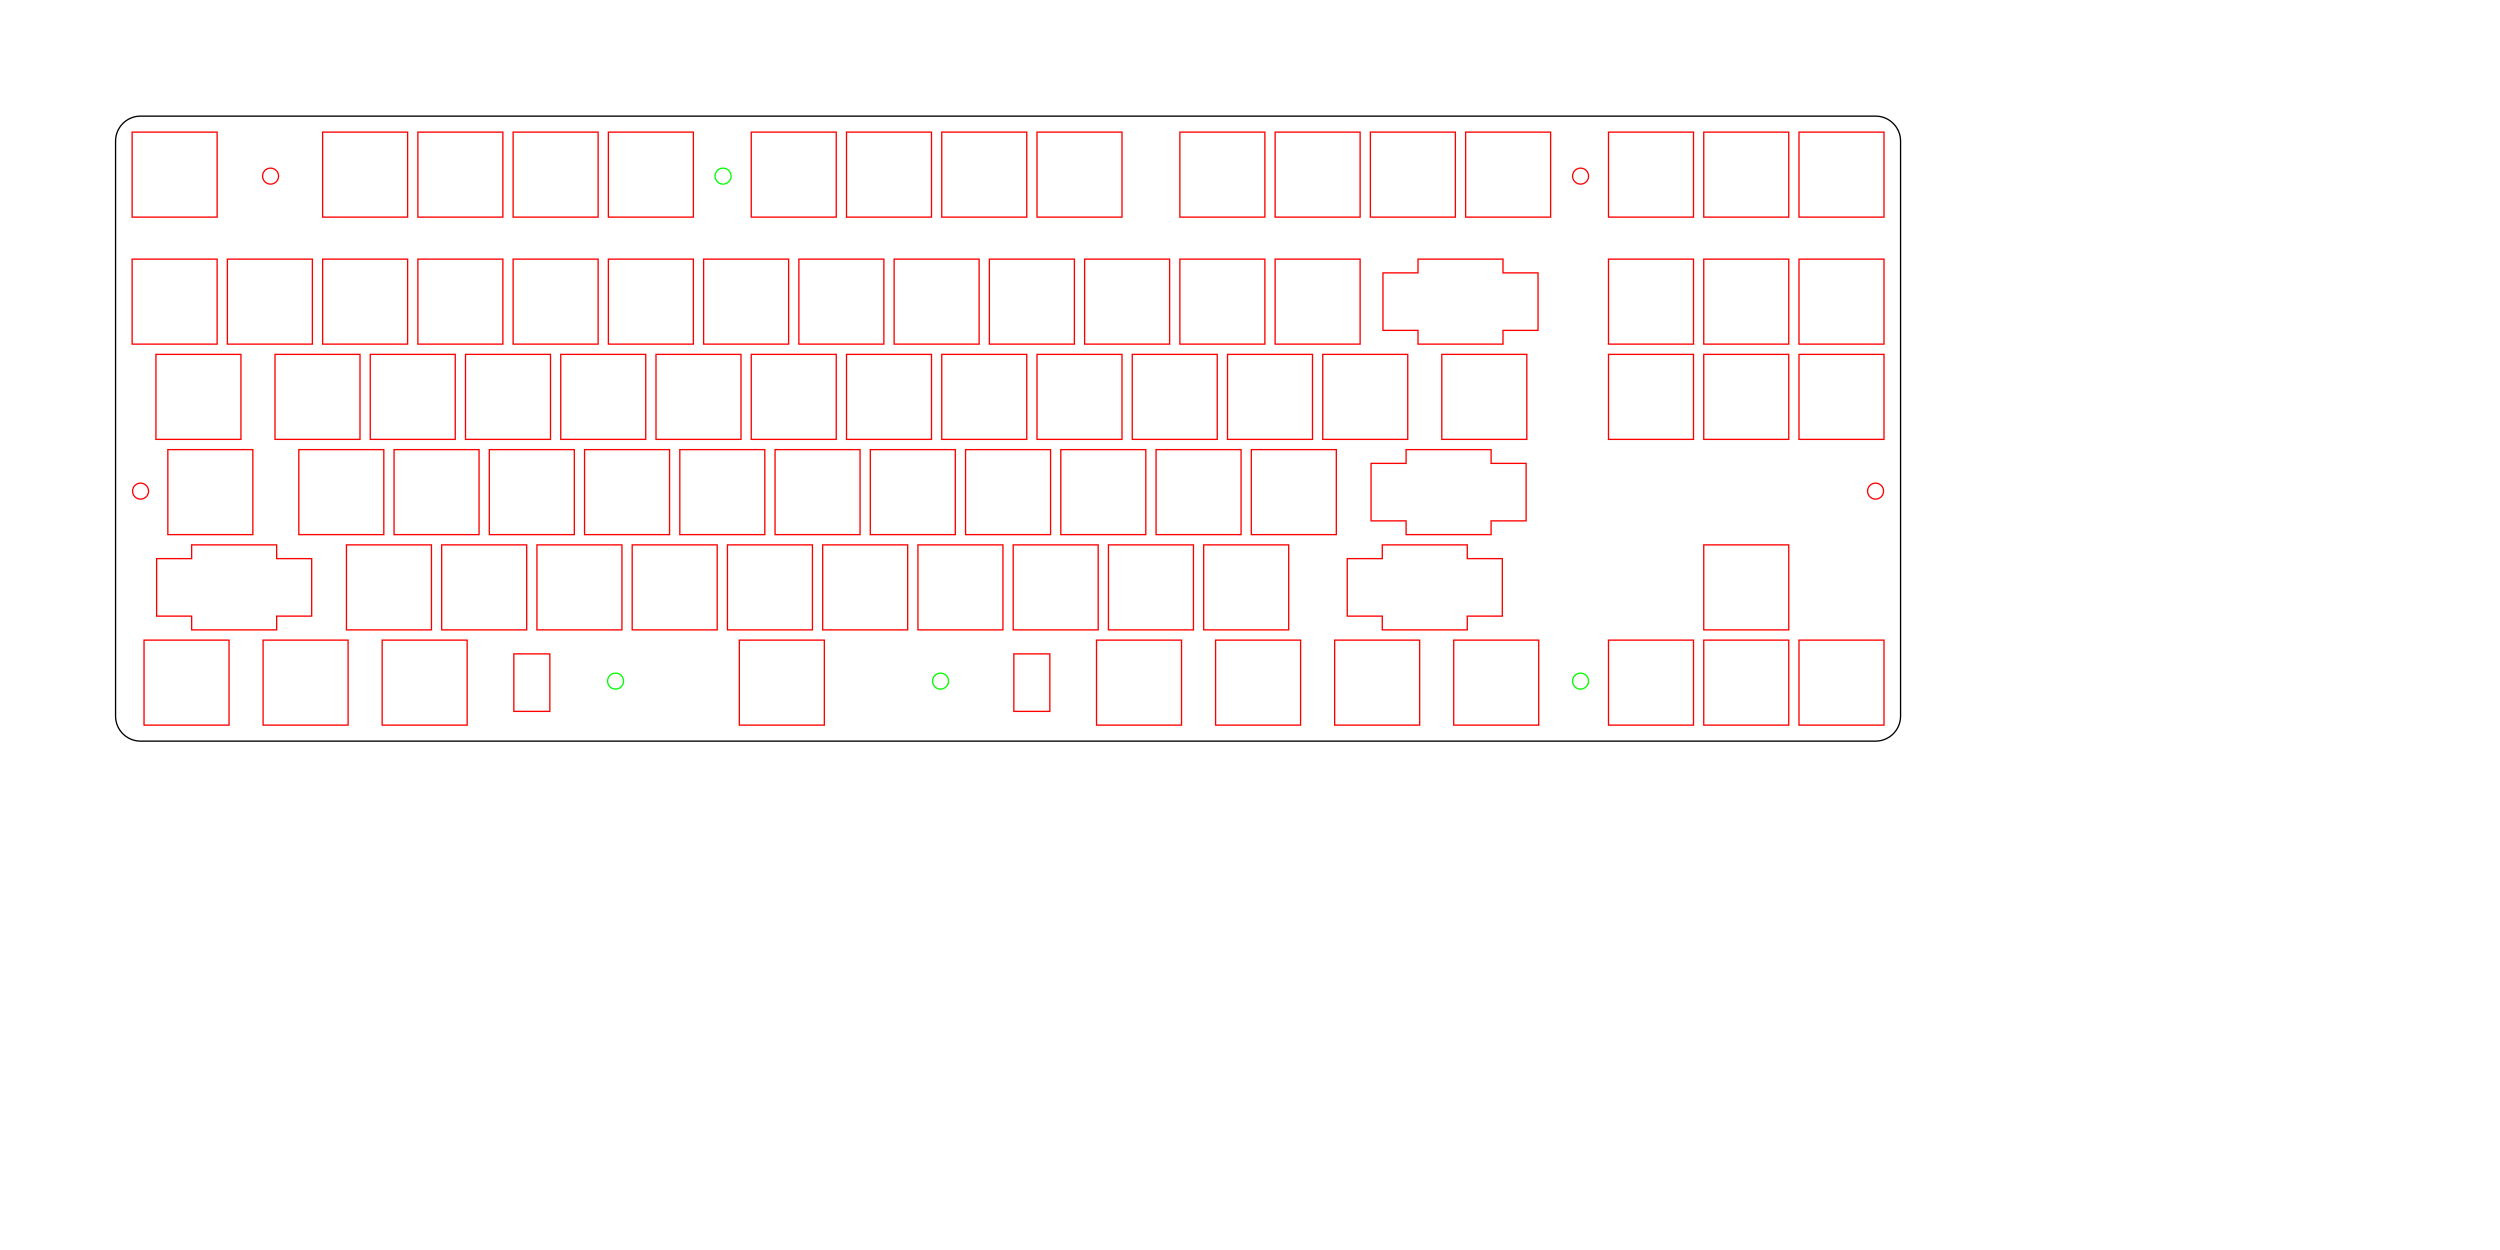
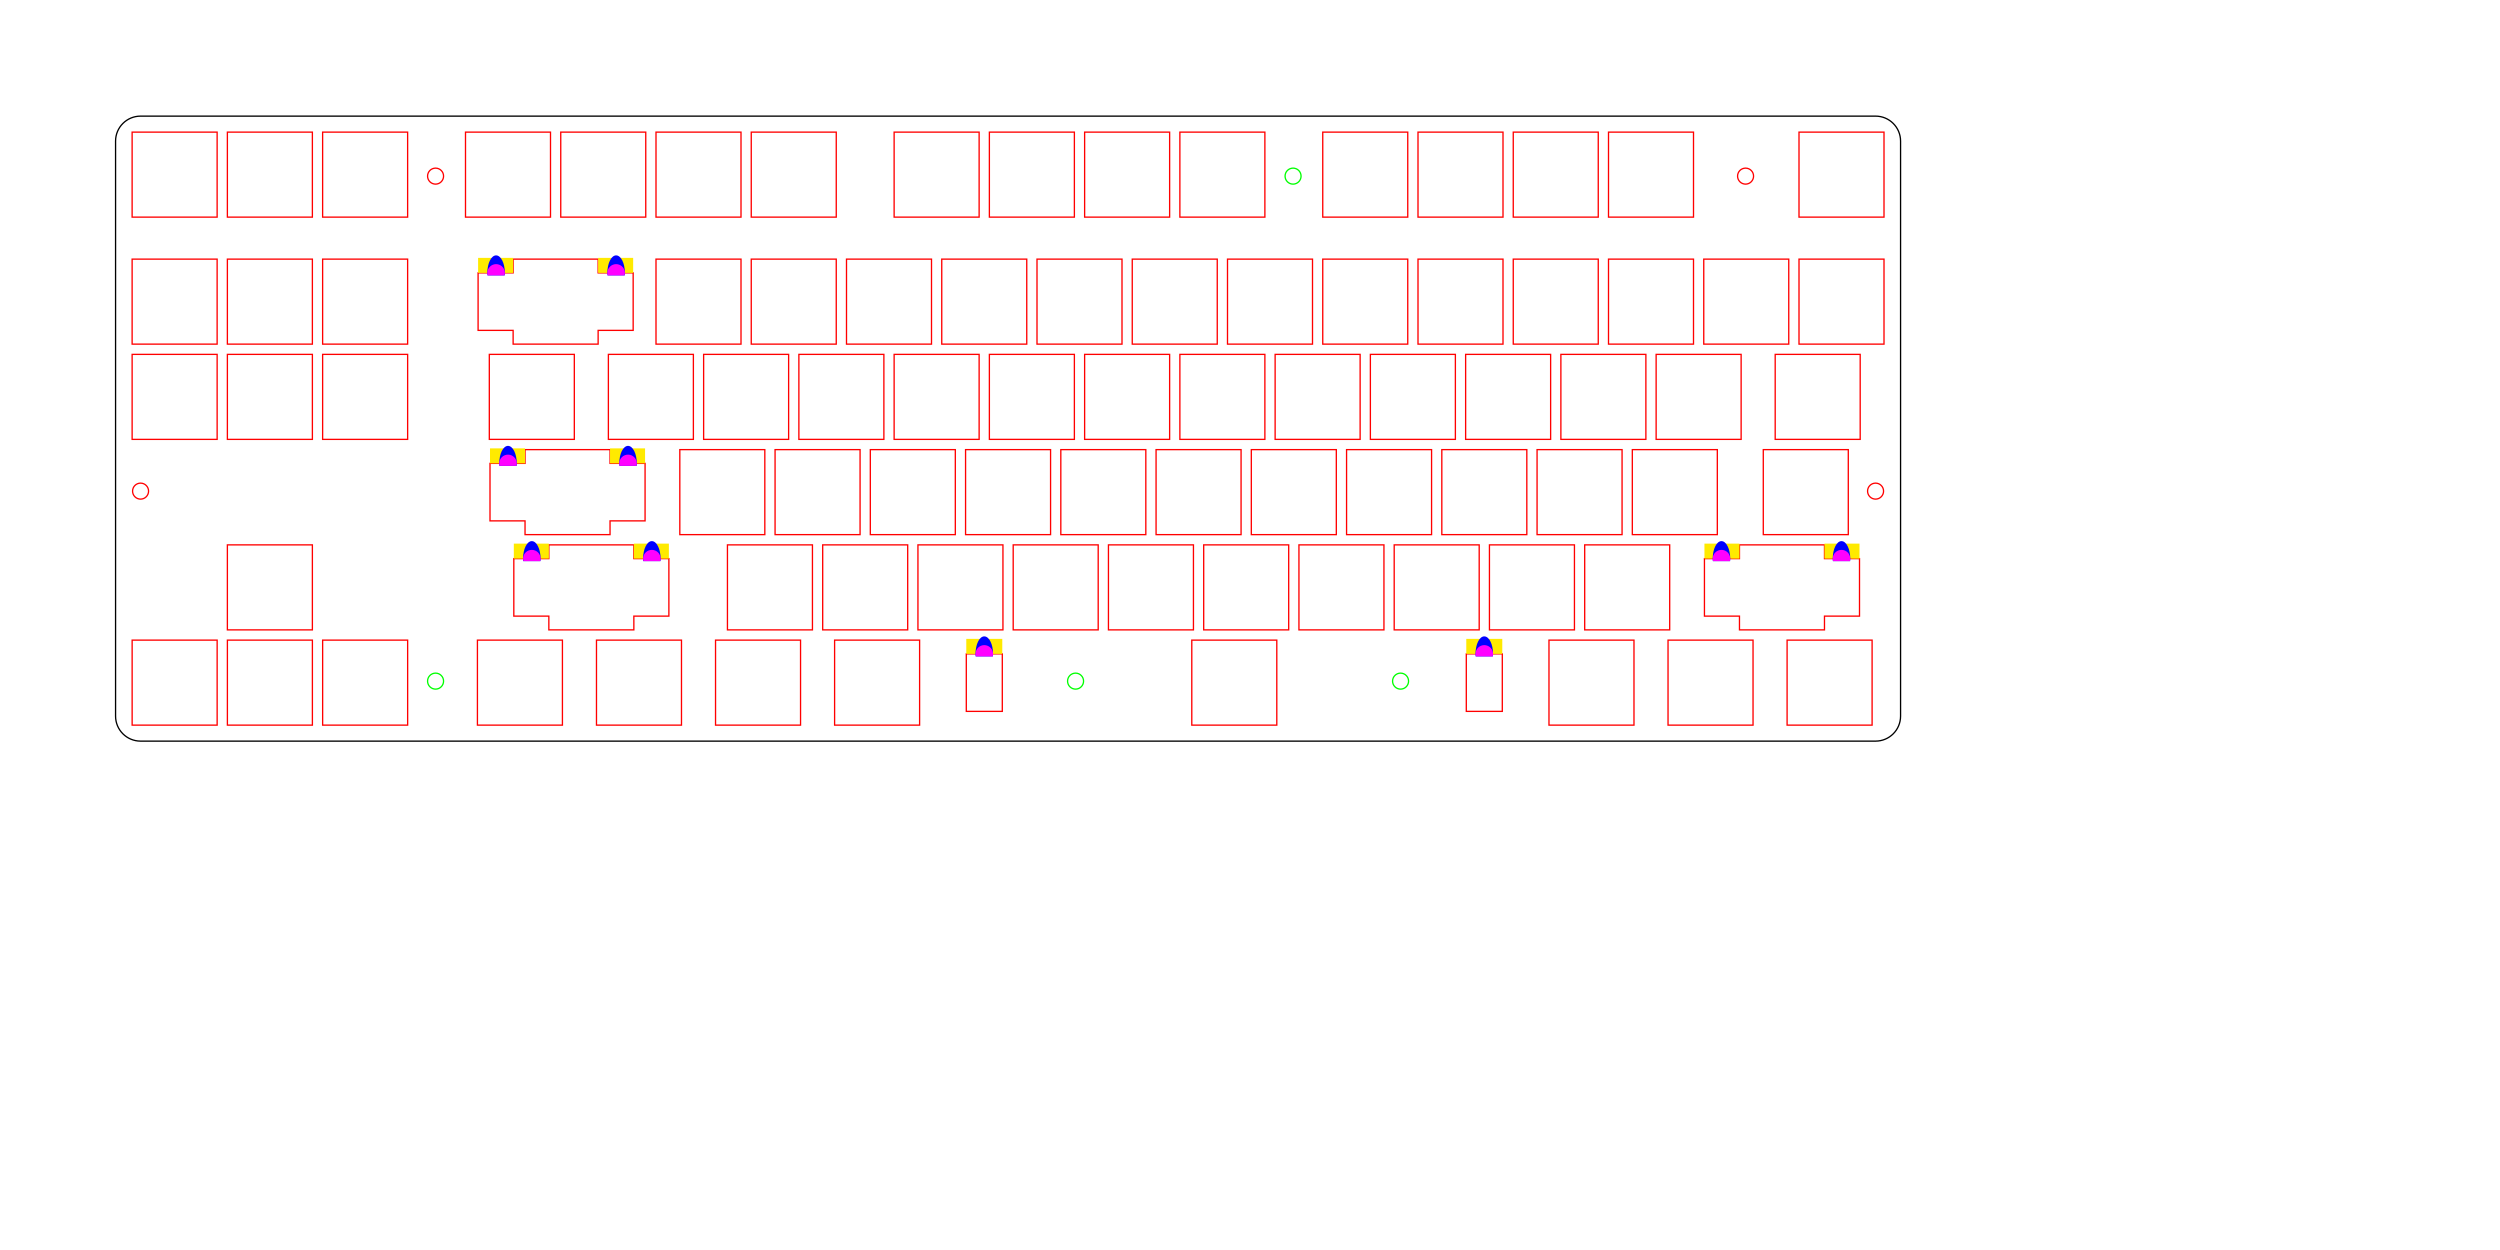
<svg xmlns="http://www.w3.org/2000/svg" width="500mm" height="250mm" viewBox="0 0 500 250" version="1.1" id="svg8">
  <defs id="defs5" />
  <g id="layer1">
    <g id="g5">
-       <path style="fill:none;stroke:#000000;stroke-width:0.265px;stroke-linecap:butt;stroke-linejoin:miter;stroke-opacity:1" d=" m 380.113,28.225 c 0,-2.761 -2.239,-5 -5,-5 h -347 c -2.761,0 -5,2.239 -5,5 v 115 c 0,2.761 2.239,5 5,5 h 347 c 2.761,0 5,-2.239 5,-5 z" id="path1" />
-       <path id="path91" style="fill:none;stroke:#ff0000;stroke-width:0.265px;stroke-linecap:butt;stroke-linejoin:miter;stroke-opacity:1" d="M 26.425 26.425 L 26.425 43.425 L 43.425 43.425 L 43.425 26.425 L 26.425 26.425 z M 64.525 26.425 L 64.525 43.425 L 81.525 43.425 L 81.525 26.425 L 64.525 26.425 z M 83.575 26.425 L 83.575 43.425 L 100.575 43.425 L 100.575 26.425 L 83.575 26.425 z M 102.625 26.425 L 102.625 43.425 L 119.625 43.425 L 119.625 26.425 L 102.625 26.425 z M 121.675 26.425 L 121.675 43.425 L 138.675 43.425 L 138.675 26.425 L 121.675 26.425 z M 150.25 26.425 L 150.25 43.425 L 167.25 43.425 L 167.25 26.425 L 150.25 26.425 z M 169.3 26.425 L 169.3 43.425 L 186.3 43.425 L 186.3 26.425 L 169.3 26.425 z M 188.35 26.425 L 188.35 43.425 L 205.35 43.425 L 205.35 26.425 L 188.35 26.425 z M 207.4 26.425 L 207.4 43.425 L 224.4 43.425 L 224.4 26.425 L 207.4 26.425 z M 235.975 26.425 L 235.975 43.425 L 252.975 43.425 L 252.975 26.425 L 235.975 26.425 z M 255.025 26.425 L 255.025 43.425 L 272.025 43.425 L 272.025 26.425 L 255.025 26.425 z M 274.075 26.425 L 274.075 43.425 L 291.075 43.425 L 291.075 26.425 L 274.075 26.425 z M 293.125 26.425 L 293.125 43.425 L 310.125 43.425 L 310.125 26.425 L 293.125 26.425 z M 321.7 26.425 L 321.7 43.425 L 338.7 43.425 L 338.7 26.425 L 321.7 26.425 z M 340.75 26.425 L 340.75 43.425 L 357.75 43.425 L 357.75 26.425 L 340.75 26.425 z M 359.8 26.425 L 359.8 43.425 L 376.8 43.425 L 376.8 26.425 L 359.8 26.425 z M 26.425 51.825 L 26.425 68.825 L 43.425 68.825 L 43.425 51.825 L 26.425 51.825 z M 45.475 51.825 L 45.475 68.825 L 62.475 68.825 L 62.475 51.825 L 45.475 51.825 z M 64.525 51.825 L 64.525 68.825 L 81.525 68.825 L 81.525 51.825 L 64.525 51.825 z M 83.575 51.825 L 83.575 68.825 L 100.575 68.825 L 100.575 51.825 L 83.575 51.825 z M 102.625 51.825 L 102.625 68.825 L 119.625 68.825 L 119.625 51.825 L 102.625 51.825 z M 121.675 51.825 L 121.675 68.825 L 138.675 68.825 L 138.675 51.825 L 121.675 51.825 z M 140.725 51.825 L 140.725 68.825 L 157.725 68.825 L 157.725 51.825 L 140.725 51.825 z M 159.775 51.825 L 159.775 68.825 L 176.775 68.825 L 176.775 51.825 L 159.775 51.825 z M 178.825 51.825 L 178.825 68.825 L 195.825 68.825 L 195.825 51.825 L 178.825 51.825 z M 197.875 51.825 L 197.875 68.825 L 214.875 68.825 L 214.875 51.825 L 197.875 51.825 z M 216.925 51.825 L 216.925 68.825 L 233.925 68.825 L 233.925 51.825 L 216.925 51.825 z M 235.975 51.825 L 235.975 68.825 L 252.975 68.825 L 252.975 51.825 L 235.975 51.825 z M 255.025 51.825 L 255.025 68.825 L 272.025 68.825 L 272.025 51.825 L 255.025 51.825 z M 283.6 51.825 L 283.6 54.575 L 276.594 54.575 L 276.594 66.075 L 283.6 66.075 L 283.6 68.825 L 300.6 68.825 L 300.6 66.075 L 307.606 66.075 L 307.606 54.575 L 300.6 54.575 L 300.6 51.825 L 283.6 51.825 z M 321.7 51.825 L 321.7 68.825 L 338.7 68.825 L 338.7 51.825 L 321.7 51.825 z M 340.75 51.825 L 340.75 68.825 L 357.75 68.825 L 357.75 51.825 L 340.75 51.825 z M 359.8 51.825 L 359.8 68.825 L 376.8 68.825 L 376.8 51.825 L 359.8 51.825 z M 31.187 70.875 L 31.187 87.875 L 48.188 87.875 L 48.188 70.875 L 31.187 70.875 z M 55 70.875 L 55 87.875 L 72 87.875 L 72 70.875 L 55 70.875 z M 74.05 70.875 L 74.05 87.875 L 91.05 87.875 L 91.05 70.875 L 74.05 70.875 z M 93.1 70.875 L 93.1 87.875 L 110.1 87.875 L 110.1 70.875 L 93.1 70.875 z M 112.15 70.875 L 112.15 87.875 L 129.15 87.875 L 129.15 70.875 L 112.15 70.875 z M 131.2 70.875 L 131.2 87.875 L 148.2 87.875 L 148.2 70.875 L 131.2 70.875 z M 150.25 70.875 L 150.25 87.875 L 167.25 87.875 L 167.25 70.875 L 150.25 70.875 z M 169.3 70.875 L 169.3 87.875 L 186.3 87.875 L 186.3 70.875 L 169.3 70.875 z M 188.35 70.875 L 188.35 87.875 L 205.35 87.875 L 205.35 70.875 L 188.35 70.875 z M 207.4 70.875 L 207.4 87.875 L 224.4 87.875 L 224.4 70.875 L 207.4 70.875 z M 226.45 70.875 L 226.45 87.875 L 243.45 87.875 L 243.45 70.875 L 226.45 70.875 z M 245.5 70.875 L 245.5 87.875 L 262.5 87.875 L 262.5 70.875 L 245.5 70.875 z M 264.55 70.875 L 264.55 87.875 L 281.55 87.875 L 281.55 70.875 L 264.55 70.875 z M 288.362 70.875 L 288.362 87.875 L 305.363 87.875 L 305.363 70.875 L 288.362 70.875 z M 321.7 70.875 L 321.7 87.875 L 338.7 87.875 L 338.7 70.875 L 321.7 70.875 z M 340.75 70.875 L 340.75 87.875 L 357.75 87.875 L 357.75 70.875 L 340.75 70.875 z M 359.8 70.875 L 359.8 87.875 L 376.8 87.875 L 376.8 70.875 L 359.8 70.875 z M 33.568 89.925 L 33.568 106.925 L 50.569 106.925 L 50.569 89.925 L 33.568 89.925 z M 59.762 89.925 L 59.762 106.925 L 76.763 106.925 L 76.763 89.925 L 59.762 89.925 z M 78.812 89.925 L 78.812 106.925 L 95.813 106.925 L 95.813 89.925 L 78.812 89.925 z M 97.862 89.925 L 97.862 106.925 L 114.863 106.925 L 114.863 89.925 L 97.862 89.925 z M 116.912 89.925 L 116.912 106.925 L 133.913 106.925 L 133.913 89.925 L 116.912 89.925 z M 135.962 89.925 L 135.962 106.925 L 152.963 106.925 L 152.963 89.925 L 135.962 89.925 z M 155.012 89.925 L 155.012 106.925 L 172.013 106.925 L 172.013 89.925 L 155.012 89.925 z M 174.062 89.925 L 174.062 106.925 L 191.063 106.925 L 191.063 89.925 L 174.062 89.925 z M 193.112 89.925 L 193.112 106.925 L 210.113 106.925 L 210.113 89.925 L 193.112 89.925 z M 212.162 89.925 L 212.162 106.925 L 229.163 106.925 L 229.163 89.925 L 212.162 89.925 z M 231.212 89.925 L 231.212 106.925 L 248.213 106.925 L 248.213 89.925 L 231.212 89.925 z M 250.262 89.925 L 250.262 106.925 L 267.263 106.925 L 267.263 89.925 L 250.262 89.925 z M 281.218 89.925 L 281.218 92.675 L 274.213 92.675 L 274.213 104.175 L 281.218 104.175 L 281.218 106.925 L 298.219 106.925 L 298.219 104.175 L 305.225 104.175 L 305.225 92.675 L 298.219 92.675 L 298.219 89.925 L 281.218 89.925 z M 38.331 108.975 L 38.331 111.725 L 31.325 111.725 L 31.325 123.225 L 38.331 123.225 L 38.331 125.975 L 55.332 125.975 L 55.332 123.225 L 62.337 123.225 L 62.337 111.725 L 55.332 111.725 L 55.332 108.975 L 38.331 108.975 z M 69.287 108.975 L 69.287 125.975 L 86.288 125.975 L 86.288 108.975 L 69.287 108.975 z M 88.337 108.975 L 88.337 125.975 L 105.338 125.975 L 105.338 108.975 L 88.337 108.975 z M 107.387 108.975 L 107.387 125.975 L 124.388 125.975 L 124.388 108.975 L 107.387 108.975 z M 126.437 108.975 L 126.437 125.975 L 143.438 125.975 L 143.438 108.975 L 126.437 108.975 z M 145.487 108.975 L 145.487 125.975 L 162.488 125.975 L 162.488 108.975 L 145.487 108.975 z M 164.537 108.975 L 164.537 125.975 L 181.538 125.975 L 181.538 108.975 L 164.537 108.975 z M 183.587 108.975 L 183.587 125.975 L 200.588 125.975 L 200.588 108.975 L 183.587 108.975 z M 202.637 108.975 L 202.637 125.975 L 219.638 125.975 L 219.638 108.975 L 202.637 108.975 z M 221.687 108.975 L 221.687 125.975 L 238.688 125.975 L 238.688 108.975 L 221.687 108.975 z M 240.737 108.975 L 240.737 125.975 L 257.738 125.975 L 257.738 108.975 L 240.737 108.975 z M 276.456 108.975 L 276.456 111.725 L 269.45 111.725 L 269.45 123.225 L 276.456 123.225 L 276.456 125.975 L 293.457 125.975 L 293.457 123.225 L 300.462 123.225 L 300.462 111.725 L 293.457 111.725 L 293.457 108.975 L 276.456 108.975 z M 340.75 108.975 L 340.75 125.975 L 357.75 125.975 L 357.75 108.975 L 340.75 108.975 z M 28.806 128.025 L 28.806 145.025 L 45.807 145.025 L 45.807 128.025 L 28.806 128.025 z M 52.618 128.025 L 52.618 145.025 L 69.619 145.025 L 69.619 128.025 L 52.618 128.025 z M 76.431 128.025 L 76.431 145.025 L 93.432 145.025 L 93.432 128.025 L 76.431 128.025 z M 147.868 128.025 L 147.868 145.025 L 164.869 145.025 L 164.869 128.025 L 147.868 128.025 z M 219.306 128.025 L 219.306 145.025 L 236.307 145.025 L 236.307 128.025 L 219.306 128.025 z M 243.118 128.025 L 243.118 145.025 L 260.119 145.025 L 260.119 128.025 L 243.118 128.025 z M 266.931 128.025 L 266.931 145.025 L 283.932 145.025 L 283.932 128.025 L 266.931 128.025 z M 290.743 128.025 L 290.743 145.025 L 307.744 145.025 L 307.744 128.025 L 290.743 128.025 z M 321.7 128.025 L 321.7 145.025 L 338.7 145.025 L 338.7 128.025 L 321.7 128.025 z M 340.75 128.025 L 340.75 145.025 L 357.75 145.025 L 357.75 128.025 L 340.75 128.025 z M 359.8 128.025 L 359.8 145.025 L 376.8 145.025 L 376.8 128.025 L 359.8 128.025 z M 102.769 130.775 L 102.769 142.275 L 109.969 142.275 L 109.969 130.775 L 102.769 130.775 z M 202.768 130.775 L 202.768 142.275 L 209.969 142.275 L 209.969 130.775 L 202.768 130.775 z " />
-       <circle cx="54.113" cy="35.225" r="1.6" style="fill:none;stroke:#ff0000;stroke-width:0.265px;stroke-linecap:butt;stroke-linejoin:miter;stroke-opacity:1" id="circle1" />
-       <circle cx="316.113" cy="35.225" r="1.6" style="fill:none;stroke:#ff0000;stroke-width:0.265px;stroke-linecap:butt;stroke-linejoin:miter;stroke-opacity:1" id="circle2" />
-       <circle cx="28.113" cy="98.225" r="1.6" style="fill:none;stroke:#ff0000;stroke-width:0.265px;stroke-linecap:butt;stroke-linejoin:miter;stroke-opacity:1" id="circle3" />
-       <circle cx="375.113" cy="98.225" r="1.6" style="fill:none;stroke:#ff0000;stroke-width:0.265px;stroke-linecap:butt;stroke-linejoin:miter;stroke-opacity:1" id="circle4" />
-       <circle cx="144.613" cy="35.225" style="fill:none;stroke:#00ff00;stroke-width:0.265px;stroke-linecap:butt;stroke-linejoin:miter;stroke-opacity:1" id="circle26" r="1.6" />
-       <circle cx="123.113" cy="136.225" r="1.6" style="fill:none;stroke:#00ff00;stroke-width:0.265px;stroke-linecap:butt;stroke-linejoin:miter;stroke-opacity:1" id="circle3-6" />
-       <circle cx="188.113" cy="136.225" r="1.6" style="fill:none;stroke:#00ff00;stroke-width:0.265px;stroke-linecap:butt;stroke-linejoin:miter;stroke-opacity:1" id="circle93" />
-       <circle cx="316.113" cy="136.225" r="1.6" style="fill:none;stroke:#00ff00;stroke-width:0.265px;stroke-linecap:butt;stroke-linejoin:miter;stroke-opacity:1" id="circle25" />
+       <g id="g1" transform="matrix(-1,0,0,1,403.226,0)">
+         <path style="fill:none;stroke:#000000;stroke-width:0.265px;stroke-linecap:butt;stroke-linejoin:miter;stroke-opacity:1" d="m 380.113,28.225 c 0,-2.761 -2.239,-5 -5,-5 h -347 c -2.761,0 -5,2.239 -5,5 v 115 c 0,2.761 2.239,5 5,5 h 347 c 2.761,0 5,-2.239 5,-5 z" id="path1" />
+         <path id="path91" style="fill:none;stroke:#ff0000;stroke-width:0.265px;stroke-linecap:butt;stroke-linejoin:miter;stroke-opacity:1" d="M 26.425,26.425 V 43.425 H 43.425 V 26.425 Z m 38.1,0 V 43.425 H 81.525 V 26.425 Z m 19.05,0 V 43.425 H 100.575 V 26.425 Z m 19.05,0 v 17.001 h 17.001 V 26.425 Z m 19.05,0 v 17.001 h 17.001 V 26.425 Z m 28.575,0 v 17.001 h 17.001 V 26.425 Z m 19.05,0 v 17.001 h 17.001 V 26.425 Z m 19.05,0 v 17.001 h 17.001 V 26.425 Z m 19.05,0 v 17.001 h 17.001 V 26.425 Z m 28.575,0 v 17.001 h 17.001 V 26.425 Z m 19.05,0 v 17.001 h 17.001 V 26.425 Z m 19.05,0 v 17.001 h 17.001 V 26.425 Z m 19.05,0 v 17.001 h 17.001 V 26.425 Z m 28.575,0 v 17.001 h 17.001 V 26.425 Z m 19.05,0 v 17.001 h 17.001 V 26.425 Z m 19.05,0 v 17.001 h 17.001 V 26.425 Z m -333.375,25.4 V 68.825 H 43.425 V 51.825 Z m 19.05,0 V 68.825 H 62.475 V 51.825 Z m 19.05,0 V 68.825 H 81.525 V 51.825 Z m 19.05,0 V 68.825 H 100.575 V 51.825 Z m 19.05,0 v 17.001 h 17.001 V 51.825 Z m 19.05,0 v 17.001 h 17.001 V 51.825 Z m 19.05,0 v 17.001 h 17.001 V 51.825 Z m 19.05,0 v 17.001 h 17.001 V 51.825 Z m 19.05,0 v 17.001 h 17.001 V 51.825 Z m 19.05,0 v 17.001 h 17.001 V 51.825 Z m 19.05,0 v 17.001 h 17.001 V 51.825 Z m 19.05,0 v 17.001 h 17.001 V 51.825 Z m 19.05,0 v 17.001 h 17.001 V 51.825 Z m 28.575,0 v 2.75 h -7.006 v 11.5 h 7.006 v 2.75 h 17.001 v -2.75 h 7.006 V 54.575 h -7.006 v -2.75 z m 38.1,0 v 17.001 h 17.001 V 51.825 Z m 19.05,0 v 17.001 h 17.001 V 51.825 Z m 19.05,0 v 17.001 h 17.001 V 51.825 Z m -328.612,19.05 V 87.875 H 48.188 V 70.875 Z m 23.812,0 V 87.875 H 72 V 70.875 Z m 19.05,0 V 87.875 H 91.05 V 70.875 Z m 19.05,0 V 87.875 H 110.1 V 70.875 Z m 19.05,0 v 17.001 h 17.001 V 70.875 Z m 19.05,0 v 17.001 h 17.001 V 70.875 Z m 19.05,0 v 17.001 h 17.001 V 70.875 Z m 19.05,0 v 17.001 h 17.001 V 70.875 Z m 19.05,0 v 17.001 h 17.001 V 70.875 Z m 19.05,0 v 17.001 h 17.001 V 70.875 Z m 19.05,0 v 17.001 h 17.001 V 70.875 Z m 19.05,0 v 17.001 h 17.001 V 70.875 Z m 19.05,0 v 17.001 h 17.001 V 70.875 Z m 23.812,0 v 17.001 h 17.001 V 70.875 Z m 33.337,0 v 17.001 h 17.001 V 70.875 Z m 19.05,0 v 17.001 h 17.001 V 70.875 Z m 19.05,0 v 17.001 h 17.001 V 70.875 Z m -326.231,19.05 V 106.925 H 50.569 V 89.925 Z m 26.194,0 V 106.925 H 76.763 V 89.925 Z m 19.05,0 V 106.925 H 95.813 V 89.925 Z m 19.05,0 V 106.925 H 114.863 V 89.925 Z m 19.05,0 v 17.001 h 17.001 V 89.925 Z m 19.05,0 v 17.001 h 17.001 V 89.925 Z m 19.05,0 v 17.001 h 17.001 V 89.925 Z m 19.05,0 v 17.001 h 17.001 V 89.925 Z m 19.05,0 v 17.001 h 17.001 V 89.925 Z m 19.05,0 v 17.001 h 17.001 V 89.925 Z m 19.05,0 v 17.001 h 17.001 V 89.925 Z m 19.05,0 v 17.001 h 17.001 V 89.925 Z m 30.956,0 v 2.75 h -7.006 v 11.5 h 7.006 v 2.75 h 17.001 v -2.75 h 7.006 V 92.675 h -7.006 V 89.925 Z M 38.331,108.975 v 2.75 H 31.325 v 11.5 h 7.006 v 2.75 h 17.001 v -2.75 h 7.006 v -11.5 h -7.006 v -2.75 z m 30.956,0 v 17.001 h 17.001 v -17.001 z m 19.05,0 v 17.001 h 17.001 v -17.001 z m 19.05,0 v 17.001 h 17.001 v -17.001 z m 19.05,0 v 17.001 h 17.001 v -17.001 z m 19.05,0 v 17.001 h 17.001 v -17.001 z m 19.05,0 v 17.001 h 17.001 v -17.001 z m 19.05,0 v 17.001 h 17.001 v -17.001 z m 19.05,0 v 17.001 h 17.001 v -17.001 z m 19.05,0 v 17.001 h 17.001 v -17.001 z m 19.05,0 v 17.001 h 17.001 v -17.001 z m 35.719,0 v 2.75 h -7.006 v 11.5 h 7.006 v 2.75 h 17.001 v -2.75 h 7.006 v -11.5 h -7.006 v -2.75 z m 64.294,0 v 17.001 h 17.001 v -17.001 z m -311.944,19.05 v 17.001 h 17.001 v -17.001 z m 23.812,0 v 17.001 h 17.001 v -17.001 z m 23.812,0 v 17.001 h 17.001 v -17.001 z m 71.437,0 v 17.001 h 17.001 v -17.001 z m 71.438,0 v 17.001 h 17.001 v -17.001 z m 23.812,0 v 17.001 h 17.001 v -17.001 z m 23.812,0 v 17.001 h 17.001 v -17.001 z m 23.812,0 v 17.001 h 17.001 v -17.001 z m 30.956,0 v 17.001 h 17.001 v -17.001 z m 19.05,0 v 17.001 h 17.001 v -17.001 z m 19.05,0 v 17.001 h 17.001 v -17.001 z m -257.031,2.75 v 11.5 h 7.2 v -11.5 z m 100,0 v 11.5 h 7.2 v -11.5 z" />
+         <circle cx="54.113" cy="35.225" r="1.6" style="fill:none;stroke:#ff0000;stroke-width:0.265px;stroke-linecap:butt;stroke-linejoin:miter;stroke-opacity:1" id="circle1" />
+         <circle cx="316.113" cy="35.225" r="1.6" style="fill:none;stroke:#ff0000;stroke-width:0.265px;stroke-linecap:butt;stroke-linejoin:miter;stroke-opacity:1" id="circle2" />
+         <circle cx="28.113" cy="98.225" r="1.6" style="fill:none;stroke:#ff0000;stroke-width:0.265px;stroke-linecap:butt;stroke-linejoin:miter;stroke-opacity:1" id="circle3" />
+         <circle cx="375.113" cy="98.225" r="1.6" style="fill:none;stroke:#ff0000;stroke-width:0.265px;stroke-linecap:butt;stroke-linejoin:miter;stroke-opacity:1" id="circle4" />
+         <circle cx="144.613" cy="35.225" style="fill:none;stroke:#00ff00;stroke-width:0.265px;stroke-linecap:butt;stroke-linejoin:miter;stroke-opacity:1" id="circle26" r="1.6" />
+         <circle cx="123.113" cy="136.225" r="1.6" style="fill:none;stroke:#00ff00;stroke-width:0.265px;stroke-linecap:butt;stroke-linejoin:miter;stroke-opacity:1" id="circle3-6" />
+         <circle cx="188.113" cy="136.225" r="1.6" style="fill:none;stroke:#00ff00;stroke-width:0.265px;stroke-linecap:butt;stroke-linejoin:miter;stroke-opacity:1" id="circle93" />
+         <circle cx="316.113" cy="136.225" r="1.6" style="fill:none;stroke:#00ff00;stroke-width:0.265px;stroke-linecap:butt;stroke-linejoin:miter;stroke-opacity:1" id="circle25" />
+       </g>
+       <g id="g28">
+         <rect style="fill:#ffea00;stroke-width:0.184;stroke-linecap:round;stroke-linejoin:round;paint-order:stroke fill markers" id="rect1-7" width="7.2" height="3" x="293.257" y="127.775" />
+         <g id="g6" transform="translate(99.99959)">
+           <path id="path4" style="fill:#0000ff;fill-opacity:1;stroke:none;stroke-width:0.3;stroke-linecap:round;stroke-linejoin:round;paint-order:stroke fill markers" d="m 196.857,127.275 a 1.75,3.5 0 0 0 -1.75,3.5 1.75,3.5 0 0 0 0.019,0.5 h 3.462 a 1.75,3.5 0 0 0 0.019,-0.5 1.75,3.5 0 0 0 -1.75,-3.5 z" />
+           <path id="path5" style="fill:#ff00ff;fill-opacity:1;stroke:none;stroke-width:0.3;stroke-linecap:round;stroke-linejoin:round;paint-order:stroke fill markers" d="m 196.857,129.025 a 1.75,1.75 0 0 0 -1.75,1.75 1.75,1.75 0 0 0 0.073,0.5 h 3.353 a 1.75,1.75 0 0 0 0.073,-0.5 1.75,1.75 0 0 0 -1.75,-1.75 z" />
+         </g>
+       </g>
+       <g id="g3">
+         <rect style="fill:#ffea00;stroke-width:0.181;stroke-linecap:round;stroke-linejoin:round;paint-order:stroke fill markers" id="rect1" width="7.006" height="3" x="98.001" y="89.675" />
+         <g id="g11" transform="translate(-95.2562,-38.1)">
+           <path id="path10" style="fill:#0000ff;fill-opacity:1;stroke:none;stroke-width:0.3;stroke-linecap:round;stroke-linejoin:round;paint-order:stroke fill markers" d="m 196.857,127.275 a 1.75,3.5 0 0 0 -1.75,3.5 1.75,3.5 0 0 0 0.019,0.5 h 3.462 a 1.75,3.5 0 0 0 0.019,-0.5 1.75,3.5 0 0 0 -1.75,-3.5 z" />
+           <path id="path11" style="fill:#ff00ff;fill-opacity:1;stroke:none;stroke-width:0.3;stroke-linecap:round;stroke-linejoin:round;paint-order:stroke fill markers" d="m 196.857,129.025 a 1.75,1.75 0 0 0 -1.75,1.75 1.75,1.75 0 0 0 0.073,0.5 h 3.353 a 1.75,1.75 0 0 0 0.073,-0.5 1.75,1.75 0 0 0 -1.75,-1.75 z" />
+         </g>
+       </g>
+       <rect style="fill:#ffea00;stroke-width:0.443;stroke-linecap:round;stroke-linejoin:round;paint-order:stroke fill markers" id="rect26" width="7.006" height="3" x="340.889" y="108.725" />
+       <g id="g19" transform="translate(147.437,-19.05)">
+         <path id="path18" style="fill:#0000ff;fill-opacity:1;stroke:none;stroke-width:0.3;stroke-linecap:round;stroke-linejoin:round;paint-order:stroke fill markers" d="m 196.857,127.275 a 1.75,3.5 0 0 0 -1.75,3.5 1.75,3.5 0 0 0 0.019,0.5 h 3.462 a 1.75,3.5 0 0 0 0.019,-0.5 1.75,3.5 0 0 0 -1.75,-3.5 z" />
+         <path id="path19" style="fill:#ff00ff;fill-opacity:1;stroke:none;stroke-width:0.3;stroke-linecap:round;stroke-linejoin:round;paint-order:stroke fill markers" d="m 196.857,129.025 a 1.75,1.75 0 0 0 -1.75,1.75 1.75,1.75 0 0 0 0.073,0.5 h 3.353 a 1.75,1.75 0 0 0 0.073,-0.5 1.75,1.75 0 0 0 -1.75,-1.75 z" />
+       </g>
+       <rect style="fill:#ffea00;stroke-width:0.443;stroke-linecap:round;stroke-linejoin:round;paint-order:stroke fill markers" id="rect27" width="7.006" height="3" x="364.895" y="108.725" />
+       <g id="g21" transform="translate(171.4433,-19.05)">
+         <path id="path20" style="fill:#0000ff;fill-opacity:1;stroke:none;stroke-width:0.3;stroke-linecap:round;stroke-linejoin:round;paint-order:stroke fill markers" d="m 196.857,127.275 a 1.75,3.5 0 0 0 -1.75,3.5 1.75,3.5 0 0 0 0.019,0.5 h 3.462 a 1.75,3.5 0 0 0 0.019,-0.5 1.75,3.5 0 0 0 -1.75,-3.5 z" />
+         <path id="path21" style="fill:#ff00ff;fill-opacity:1;stroke:none;stroke-width:0.3;stroke-linecap:round;stroke-linejoin:round;paint-order:stroke fill markers" d="m 196.857,129.025 a 1.75,1.75 0 0 0 -1.75,1.75 1.75,1.75 0 0 0 0.073,0.5 h 3.353 a 1.75,1.75 0 0 0 0.073,-0.5 1.75,1.75 0 0 0 -1.75,-1.75 z" />
+       </g>
+       <g id="g8" transform="translate(-2.381251,-38.1)">
+         <rect style="fill:#ffea00;stroke-width:0.181;stroke-linecap:round;stroke-linejoin:round;paint-order:stroke fill markers" id="rect3" width="7.006" height="3" x="98.001" y="89.675" />
+         <g id="g7" transform="translate(-95.2562,-38.1)">
+           <path id="path3" style="fill:#0000ff;fill-opacity:1;stroke:none;stroke-width:0.3;stroke-linecap:round;stroke-linejoin:round;paint-order:stroke fill markers" d="m 196.857,127.275 a 1.75,3.5 0 0 0 -1.75,3.5 1.75,3.5 0 0 0 0.019,0.5 h 3.462 a 1.75,3.5 0 0 0 0.019,-0.5 1.75,3.5 0 0 0 -1.75,-3.5 z" />
+           <path id="path6" style="fill:#ff00ff;fill-opacity:1;stroke:none;stroke-width:0.3;stroke-linecap:round;stroke-linejoin:round;paint-order:stroke fill markers" d="m 196.857,129.025 a 1.75,1.75 0 0 0 -1.75,1.75 1.75,1.75 0 0 0 0.073,0.5 h 3.353 a 1.75,1.75 0 0 0 0.073,-0.5 1.75,1.75 0 0 0 -1.75,-1.75 z" />
+         </g>
+       </g>
+       <g id="g10" transform="translate(21.62504,-38.1)">
+         <rect style="fill:#ffea00;stroke-width:0.181;stroke-linecap:round;stroke-linejoin:round;paint-order:stroke fill markers" id="rect8" width="7.006" height="3" x="98.001" y="89.675" />
+         <g id="g9" transform="translate(-95.2562,-38.1)">
+           <path id="path8" style="fill:#0000ff;fill-opacity:1;stroke:none;stroke-width:0.3;stroke-linecap:round;stroke-linejoin:round;paint-order:stroke fill markers" d="m 196.857,127.275 a 1.75,3.5 0 0 0 -1.75,3.5 1.75,3.5 0 0 0 0.019,0.5 h 3.462 a 1.75,3.5 0 0 0 0.019,-0.5 1.75,3.5 0 0 0 -1.75,-3.5 z" />
+           <path id="path9" style="fill:#ff00ff;fill-opacity:1;stroke:none;stroke-width:0.3;stroke-linecap:round;stroke-linejoin:round;paint-order:stroke fill markers" d="m 196.857,129.025 a 1.75,1.75 0 0 0 -1.75,1.75 1.75,1.75 0 0 0 0.073,0.5 h 3.353 a 1.75,1.75 0 0 0 0.073,-0.5 1.75,1.75 0 0 0 -1.75,-1.75 z" />
+         </g>
+       </g>
+       <g id="g14" transform="translate(24.00629)">
+         <rect style="fill:#ffea00;stroke-width:0.181;stroke-linecap:round;stroke-linejoin:round;paint-order:stroke fill markers" id="rect10" width="7.006" height="3" x="98.001" y="89.675" />
+         <g id="g13" transform="translate(-95.2562,-38.1)">
+           <path id="path12" style="fill:#0000ff;fill-opacity:1;stroke:none;stroke-width:0.3;stroke-linecap:round;stroke-linejoin:round;paint-order:stroke fill markers" d="m 196.857,127.275 a 1.75,3.5 0 0 0 -1.75,3.5 1.75,3.5 0 0 0 0.019,0.5 h 3.462 a 1.75,3.5 0 0 0 0.019,-0.5 1.75,3.5 0 0 0 -1.75,-3.5 z" />
+           <path id="path13" style="fill:#ff00ff;fill-opacity:1;stroke:none;stroke-width:0.3;stroke-linecap:round;stroke-linejoin:round;paint-order:stroke fill markers" d="m 196.857,129.025 a 1.75,1.75 0 0 0 -1.75,1.75 1.75,1.75 0 0 0 0.073,0.5 h 3.353 a 1.75,1.75 0 0 0 0.073,-0.5 1.75,1.75 0 0 0 -1.75,-1.75 z" />
+         </g>
+       </g>
+       <g id="g16" transform="translate(4.762499,19.04999)">
+         <rect style="fill:#ffea00;stroke-width:0.181;stroke-linecap:round;stroke-linejoin:round;paint-order:stroke fill markers" id="rect14" width="7.006" height="3" x="98.001" y="89.675" />
+         <g id="g15" transform="translate(-95.2562,-38.1)">
+           <path id="path14" style="fill:#0000ff;fill-opacity:1;stroke:none;stroke-width:0.3;stroke-linecap:round;stroke-linejoin:round;paint-order:stroke fill markers" d="m 196.857,127.275 a 1.75,3.5 0 0 0 -1.75,3.5 1.75,3.5 0 0 0 0.019,0.5 h 3.462 a 1.75,3.5 0 0 0 0.019,-0.5 1.75,3.5 0 0 0 -1.75,-3.5 z" />
+           <path id="path15" style="fill:#ff00ff;fill-opacity:1;stroke:none;stroke-width:0.3;stroke-linecap:round;stroke-linejoin:round;paint-order:stroke fill markers" d="m 196.857,129.025 a 1.75,1.75 0 0 0 -1.75,1.75 1.75,1.75 0 0 0 0.073,0.5 h 3.353 a 1.75,1.75 0 0 0 0.073,-0.5 1.75,1.75 0 0 0 -1.75,-1.75 z" />
+         </g>
+       </g>
+       <g id="g18" transform="translate(28.76879,19.04999)">
+         <rect style="fill:#ffea00;stroke-width:0.181;stroke-linecap:round;stroke-linejoin:round;paint-order:stroke fill markers" id="rect16" width="7.006" height="3" x="98.001" y="89.675" />
+         <g id="g17" transform="translate(-95.2562,-38.1)">
+           <path id="path16" style="fill:#0000ff;fill-opacity:1;stroke:none;stroke-width:0.3;stroke-linecap:round;stroke-linejoin:round;paint-order:stroke fill markers" d="m 196.857,127.275 a 1.75,3.5 0 0 0 -1.75,3.5 1.75,3.5 0 0 0 0.019,0.5 h 3.462 a 1.75,3.5 0 0 0 0.019,-0.5 1.75,3.5 0 0 0 -1.75,-3.5 z" />
+           <path id="path17" style="fill:#ff00ff;fill-opacity:1;stroke:none;stroke-width:0.3;stroke-linecap:round;stroke-linejoin:round;paint-order:stroke fill markers" d="m 196.857,129.025 a 1.75,1.75 0 0 0 -1.75,1.75 1.75,1.75 0 0 0 0.073,0.5 h 3.353 a 1.75,1.75 0 0 0 0.073,-0.5 1.75,1.75 0 0 0 -1.75,-1.75 z" />
+         </g>
+       </g>
+       <g id="g31" transform="translate(-99.99959)">
+         <rect style="fill:#ffea00;stroke-width:0.184;stroke-linecap:round;stroke-linejoin:round;paint-order:stroke fill markers" id="rect29" width="7.2" height="3" x="293.257" y="127.775" />
+         <g id="g30" transform="translate(99.99959)">
+           <path id="path29" style="fill:#0000ff;fill-opacity:1;stroke:none;stroke-width:0.3;stroke-linecap:round;stroke-linejoin:round;paint-order:stroke fill markers" d="m 196.857,127.275 a 1.75,3.5 0 0 0 -1.75,3.5 1.75,3.5 0 0 0 0.019,0.5 h 3.462 a 1.75,3.5 0 0 0 0.019,-0.5 1.75,3.5 0 0 0 -1.75,-3.5 z" />
+           <path id="path30" style="fill:#ff00ff;fill-opacity:1;stroke:none;stroke-width:0.3;stroke-linecap:round;stroke-linejoin:round;paint-order:stroke fill markers" d="m 196.857,129.025 a 1.75,1.75 0 0 0 -1.75,1.75 1.75,1.75 0 0 0 0.073,0.5 h 3.353 a 1.75,1.75 0 0 0 0.073,-0.5 1.75,1.75 0 0 0 -1.75,-1.75 z" />
+         </g>
+       </g>
    </g>
  </g>
</svg>
